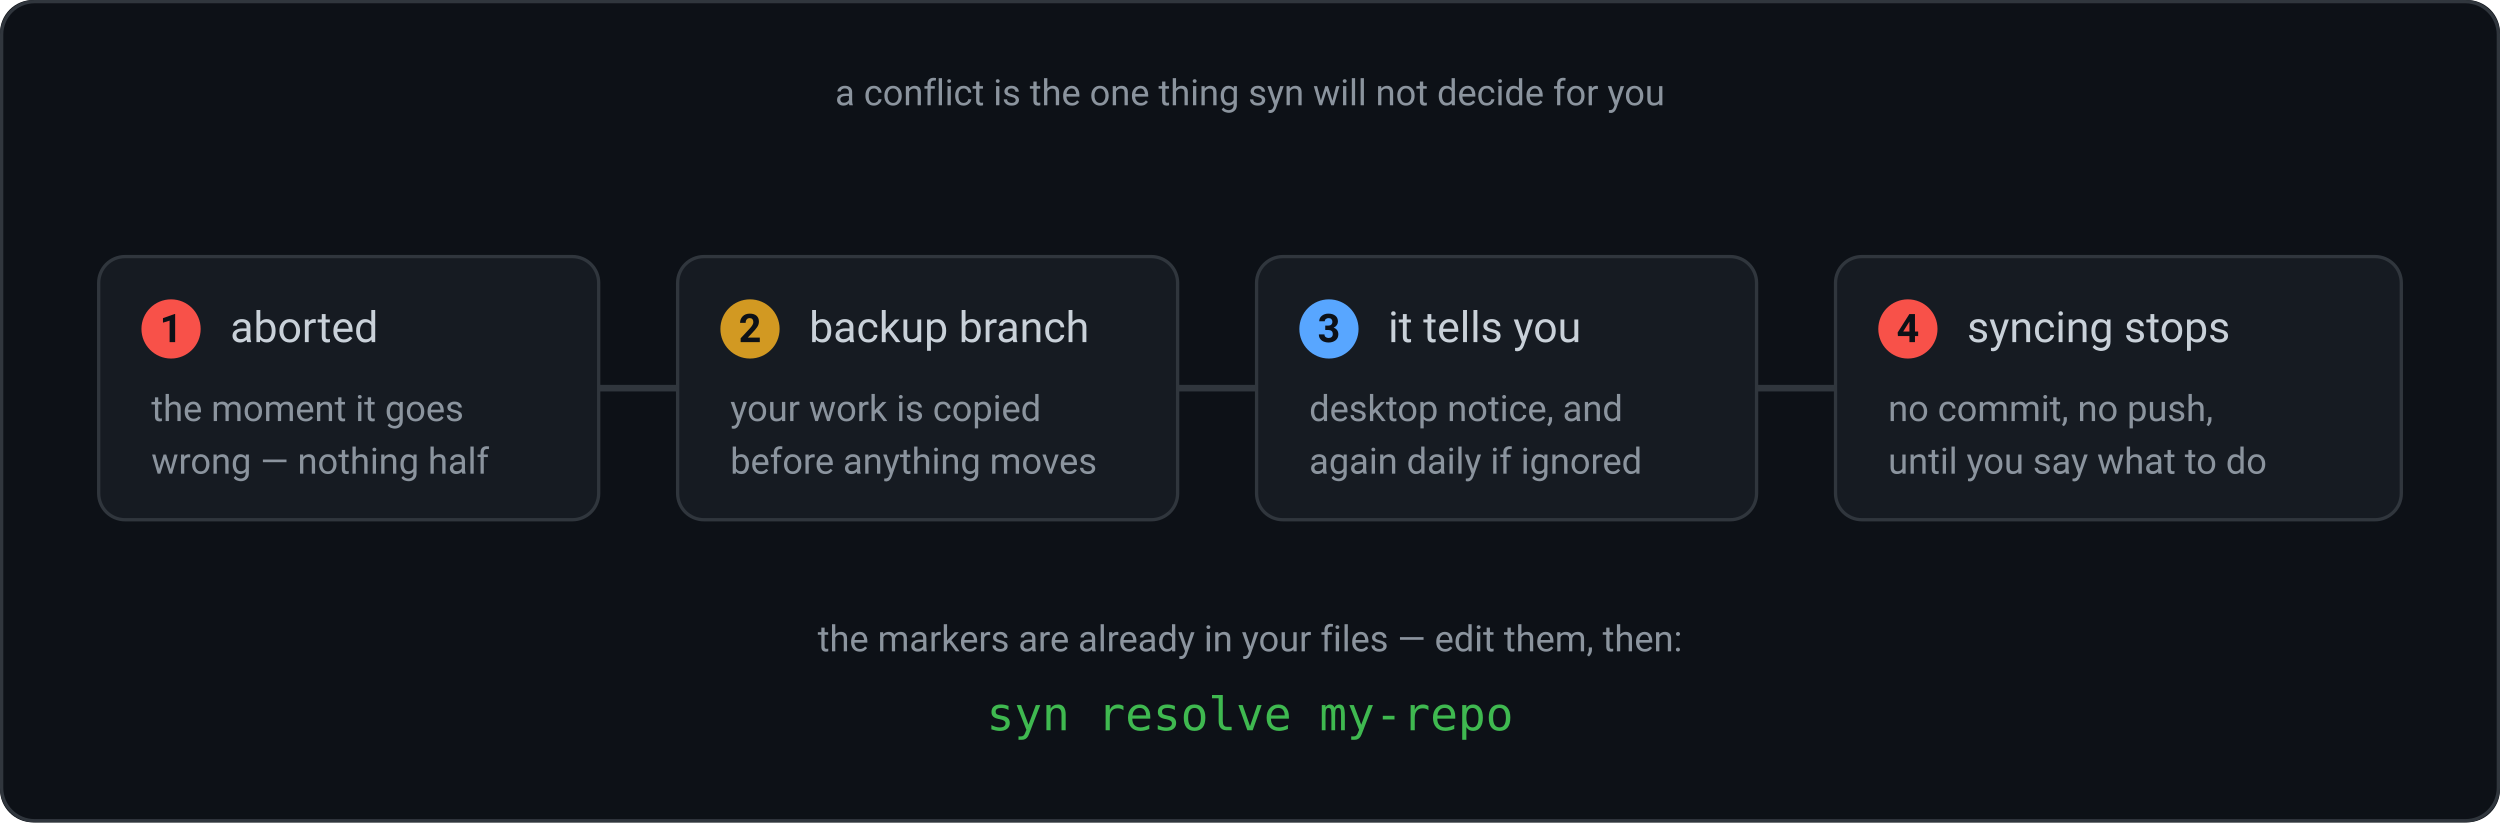
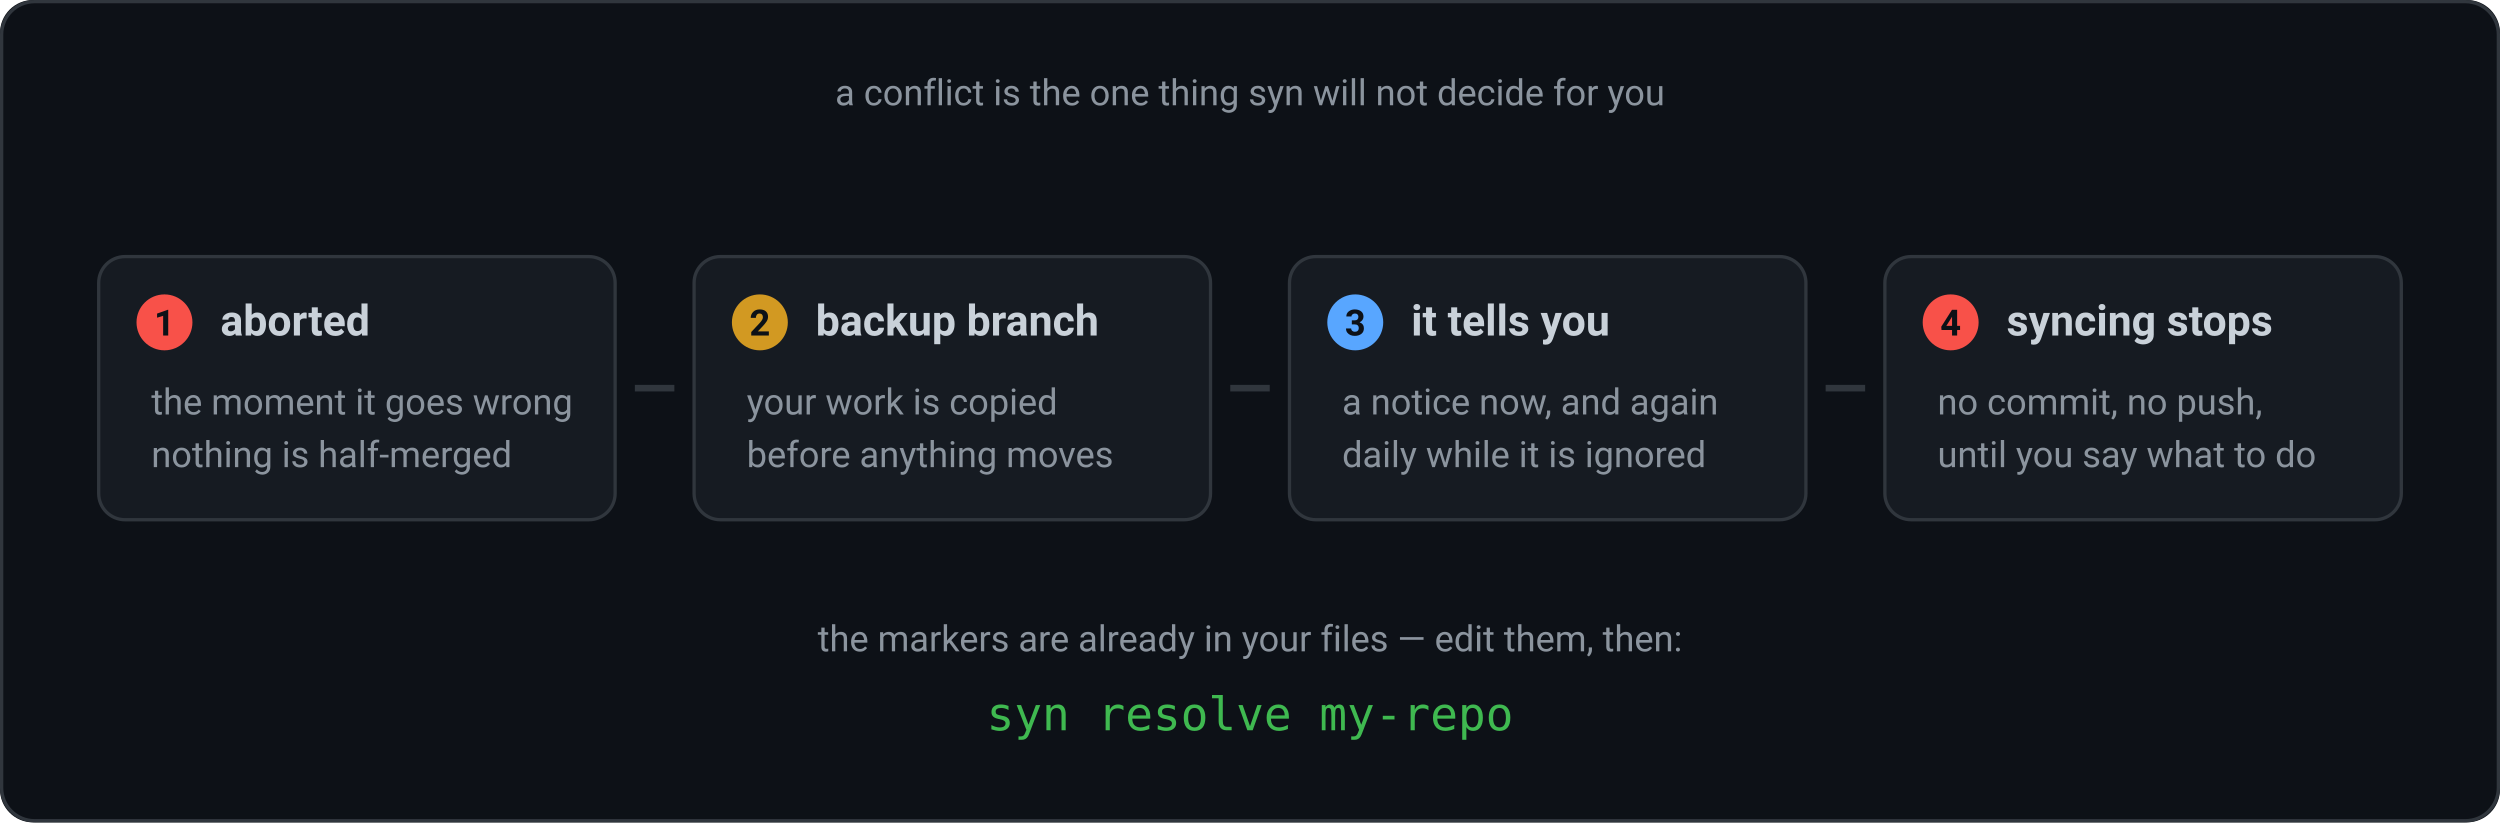
- <svg xmlns="http://www.w3.org/2000/svg" viewBox="0 0 760 250" width="760" height="250" font-family="ui-sans-serif, system-ui, -apple-system, 'Segoe UI', Roboto, sans-serif" role="img" aria-label="On a conflict: the merge is aborted, a backup branch is taken, syncing stops, and it waits for you">
+ <svg xmlns="http://www.w3.org/2000/svg" viewBox="0 0 760 250" width="760" height="250" font-family="ui-sans-serif, system-ui, -apple-system, 'Segoe UI', Roboto, sans-serif" role="img" aria-label="On a conflict: the merge is aborted, a backup branch is taken, you are told, and syncing stops">
  <style>
    .card  { fill: #0d1117 }
    .edge  { fill: none; stroke: #30363d; stroke-width: 1 }
    .step  { fill: #161b22; stroke: #30363d; stroke-width: 1 }
-     .label { font-size: 13px; fill: #c9d1d9 }
+     .label { font-size: 13px; fill: #c9d1d9; font-weight: 600 }
    .sub   { font-size: 11px; fill: #8b949e }
-     .n     { font-size: 12px; fill: #0d1117; font-weight: 700 }
+     .n     { font-size: 11px; fill: #0d1117; font-weight: 700 }
    .arrow { stroke: #30363d; stroke-width: 2; fill: none }

    /* Four steps in order, because the order is the reassurance: it stops
       before it can do damage, and takes a copy before it touches anything. */
    .s1 { animation: on1 8s ease-in-out infinite }
    .s2 { animation: on2 8s ease-in-out infinite }
    .s3 { animation: on3 8s ease-in-out infinite }
    .s4 { animation: on4 8s ease-in-out infinite }
-     @keyframes on1 { 0%,4%{opacity:.4} 8%,100%{opacity:1} }
-     @keyframes on2 { 0%,22%{opacity:.4} 26%,100%{opacity:1} }
-     @keyframes on3 { 0%,42%{opacity:.4} 46%,100%{opacity:1} }
-     @keyframes on4 { 0%,62%{opacity:.4} 66%,100%{opacity:1} }
+     @keyframes on1 { 0%,4%{opacity:.35} 8%,100%{opacity:1} }
+     @keyframes on2 { 0%,22%{opacity:.35} 26%,100%{opacity:1} }
+     @keyframes on3 { 0%,42%{opacity:.35} 46%,100%{opacity:1} }
+     @keyframes on4 { 0%,62%{opacity:.35} 66%,100%{opacity:1} }

    .halt { animation: pulse 8s ease-in-out infinite }
-     @keyframes pulse { 0%,62%{opacity:0} 68%{opacity:1} 80%{opacity:.45} 90%{opacity:1} 100%{opacity:1} }
+     @keyframes pulse { 0%,62%{opacity:1} 70%{opacity:.4} 78%{opacity:1} 86%{opacity:.4} 94%,100%{opacity:1} }

    @media (prefers-reduced-motion: reduce) {
      .s1,.s2,.s3,.s4,.halt { animation: none; opacity: 1 }
    }
  </style>
  <rect class="card" width="760" height="250" rx="10" />
  <rect class="edge" x="0.5" y="0.5" width="759" height="249" rx="10" />
  <text class="sub" x="380" y="32" text-anchor="middle">a conflict is the one thing syn will not decide for you</text>
-   <line class="arrow" x1="182" y1="118" x2="206" y2="118" />
-   <line class="arrow" x1="358" y1="118" x2="382" y2="118" />
-   <line class="arrow" x1="534" y1="118" x2="558" y2="118" />
+   <line class="arrow" x1="193" y1="118" x2="205" y2="118" />
+   <line class="arrow" x1="374" y1="118" x2="386" y2="118" />
+   <line class="arrow" x1="555" y1="118" x2="567" y2="118" />
  <g class="s1">
-     <rect class="step" x="30" y="78" width="152" height="80" rx="8" />
-     <circle cx="52" cy="100" r="9" fill="#f85149" />
-     <text class="n" x="52" y="104" text-anchor="middle">1</text>
-     <text class="label" x="70" y="104">aborted</text>
-     <text class="sub" x="46" y="128">the moment it goes</text>
-     <text class="sub" x="46" y="144">wrong — nothing half</text>
+     <rect class="step" x="30" y="78" width="157" height="80" rx="8" />
+     <circle cx="50" cy="98" r="8.5" fill="#f85149" />
+     <text class="n" x="50" y="102" text-anchor="middle">1</text>
+     <text class="label" x="67" y="102">aborted</text>
+     <text class="sub" x="46" y="126">the moment it goes wrong</text>
+     <text class="sub" x="46" y="142">nothing is half-merged</text>
  </g>
  <g class="s2">
-     <rect class="step" x="206" y="78" width="152" height="80" rx="8" />
-     <circle cx="228" cy="100" r="9" fill="#d29922" />
-     <text class="n" x="228" y="104" text-anchor="middle">2</text>
-     <text class="label" x="246" y="104">backup branch</text>
-     <text class="sub" x="222" y="128">your work is copied</text>
-     <text class="sub" x="222" y="144">before anything moves</text>
+     <rect class="step" x="211" y="78" width="157" height="80" rx="8" />
+     <circle cx="231" cy="98" r="8.5" fill="#d29922" />
+     <text class="n" x="231" y="102" text-anchor="middle">2</text>
+     <text class="label" x="248" y="102">backup branch</text>
+     <text class="sub" x="227" y="126">your work is copied</text>
+     <text class="sub" x="227" y="142">before anything moves</text>
  </g>
  <g class="s3">
-     <rect class="step" x="382" y="78" width="152" height="80" rx="8" />
-     <circle cx="404" cy="100" r="9" fill="#58a6ff" />
-     <text class="n" x="404" y="104" text-anchor="middle">3</text>
-     <text class="label" x="422" y="104">it tells you</text>
-     <text class="sub" x="398" y="128">desktop notice, and</text>
-     <text class="sub" x="398" y="144">again daily if ignored</text>
+     <rect class="step" x="392" y="78" width="157" height="80" rx="8" />
+     <circle cx="412" cy="98" r="8.5" fill="#58a6ff" />
+     <text class="n" x="412" y="102" text-anchor="middle">3</text>
+     <text class="label" x="429" y="102">it tells you</text>
+     <text class="sub" x="408" y="126">a notice now, and again</text>
+     <text class="sub" x="408" y="142">daily while it is ignored</text>
  </g>
  <g class="s4">
-     <rect class="step" x="558" y="78" width="172" height="80" rx="8" />
-     <circle class="halt" cx="580" cy="100" r="9" fill="#f85149" />
-     <text class="n" x="580" y="104" text-anchor="middle">4</text>
-     <text class="label" x="598" y="104">syncing stops</text>
-     <text class="sub" x="574" y="128">no commit, no push,</text>
-     <text class="sub" x="574" y="144">until you say what to do</text>
+     <rect class="step" x="573" y="78" width="157" height="80" rx="8" />
+     <circle class="halt" cx="593" cy="98" r="8.5" fill="#f85149" />
+     <text class="n" x="593" y="102" text-anchor="middle">4</text>
+     <text class="label" x="610" y="102">syncing stops</text>
+     <text class="sub" x="589" y="126">no commit, no push,</text>
+     <text class="sub" x="589" y="142">until you say what to do</text>
  </g>
  <text class="sub" x="380" y="198" text-anchor="middle">the markers are already in your files — edit them, then:</text>
  <text x="380" y="222" text-anchor="middle" font-family="ui-monospace, Consolas, monospace" font-size="14" fill="#3fb950">syn resolve my-repo</text>
</svg>
